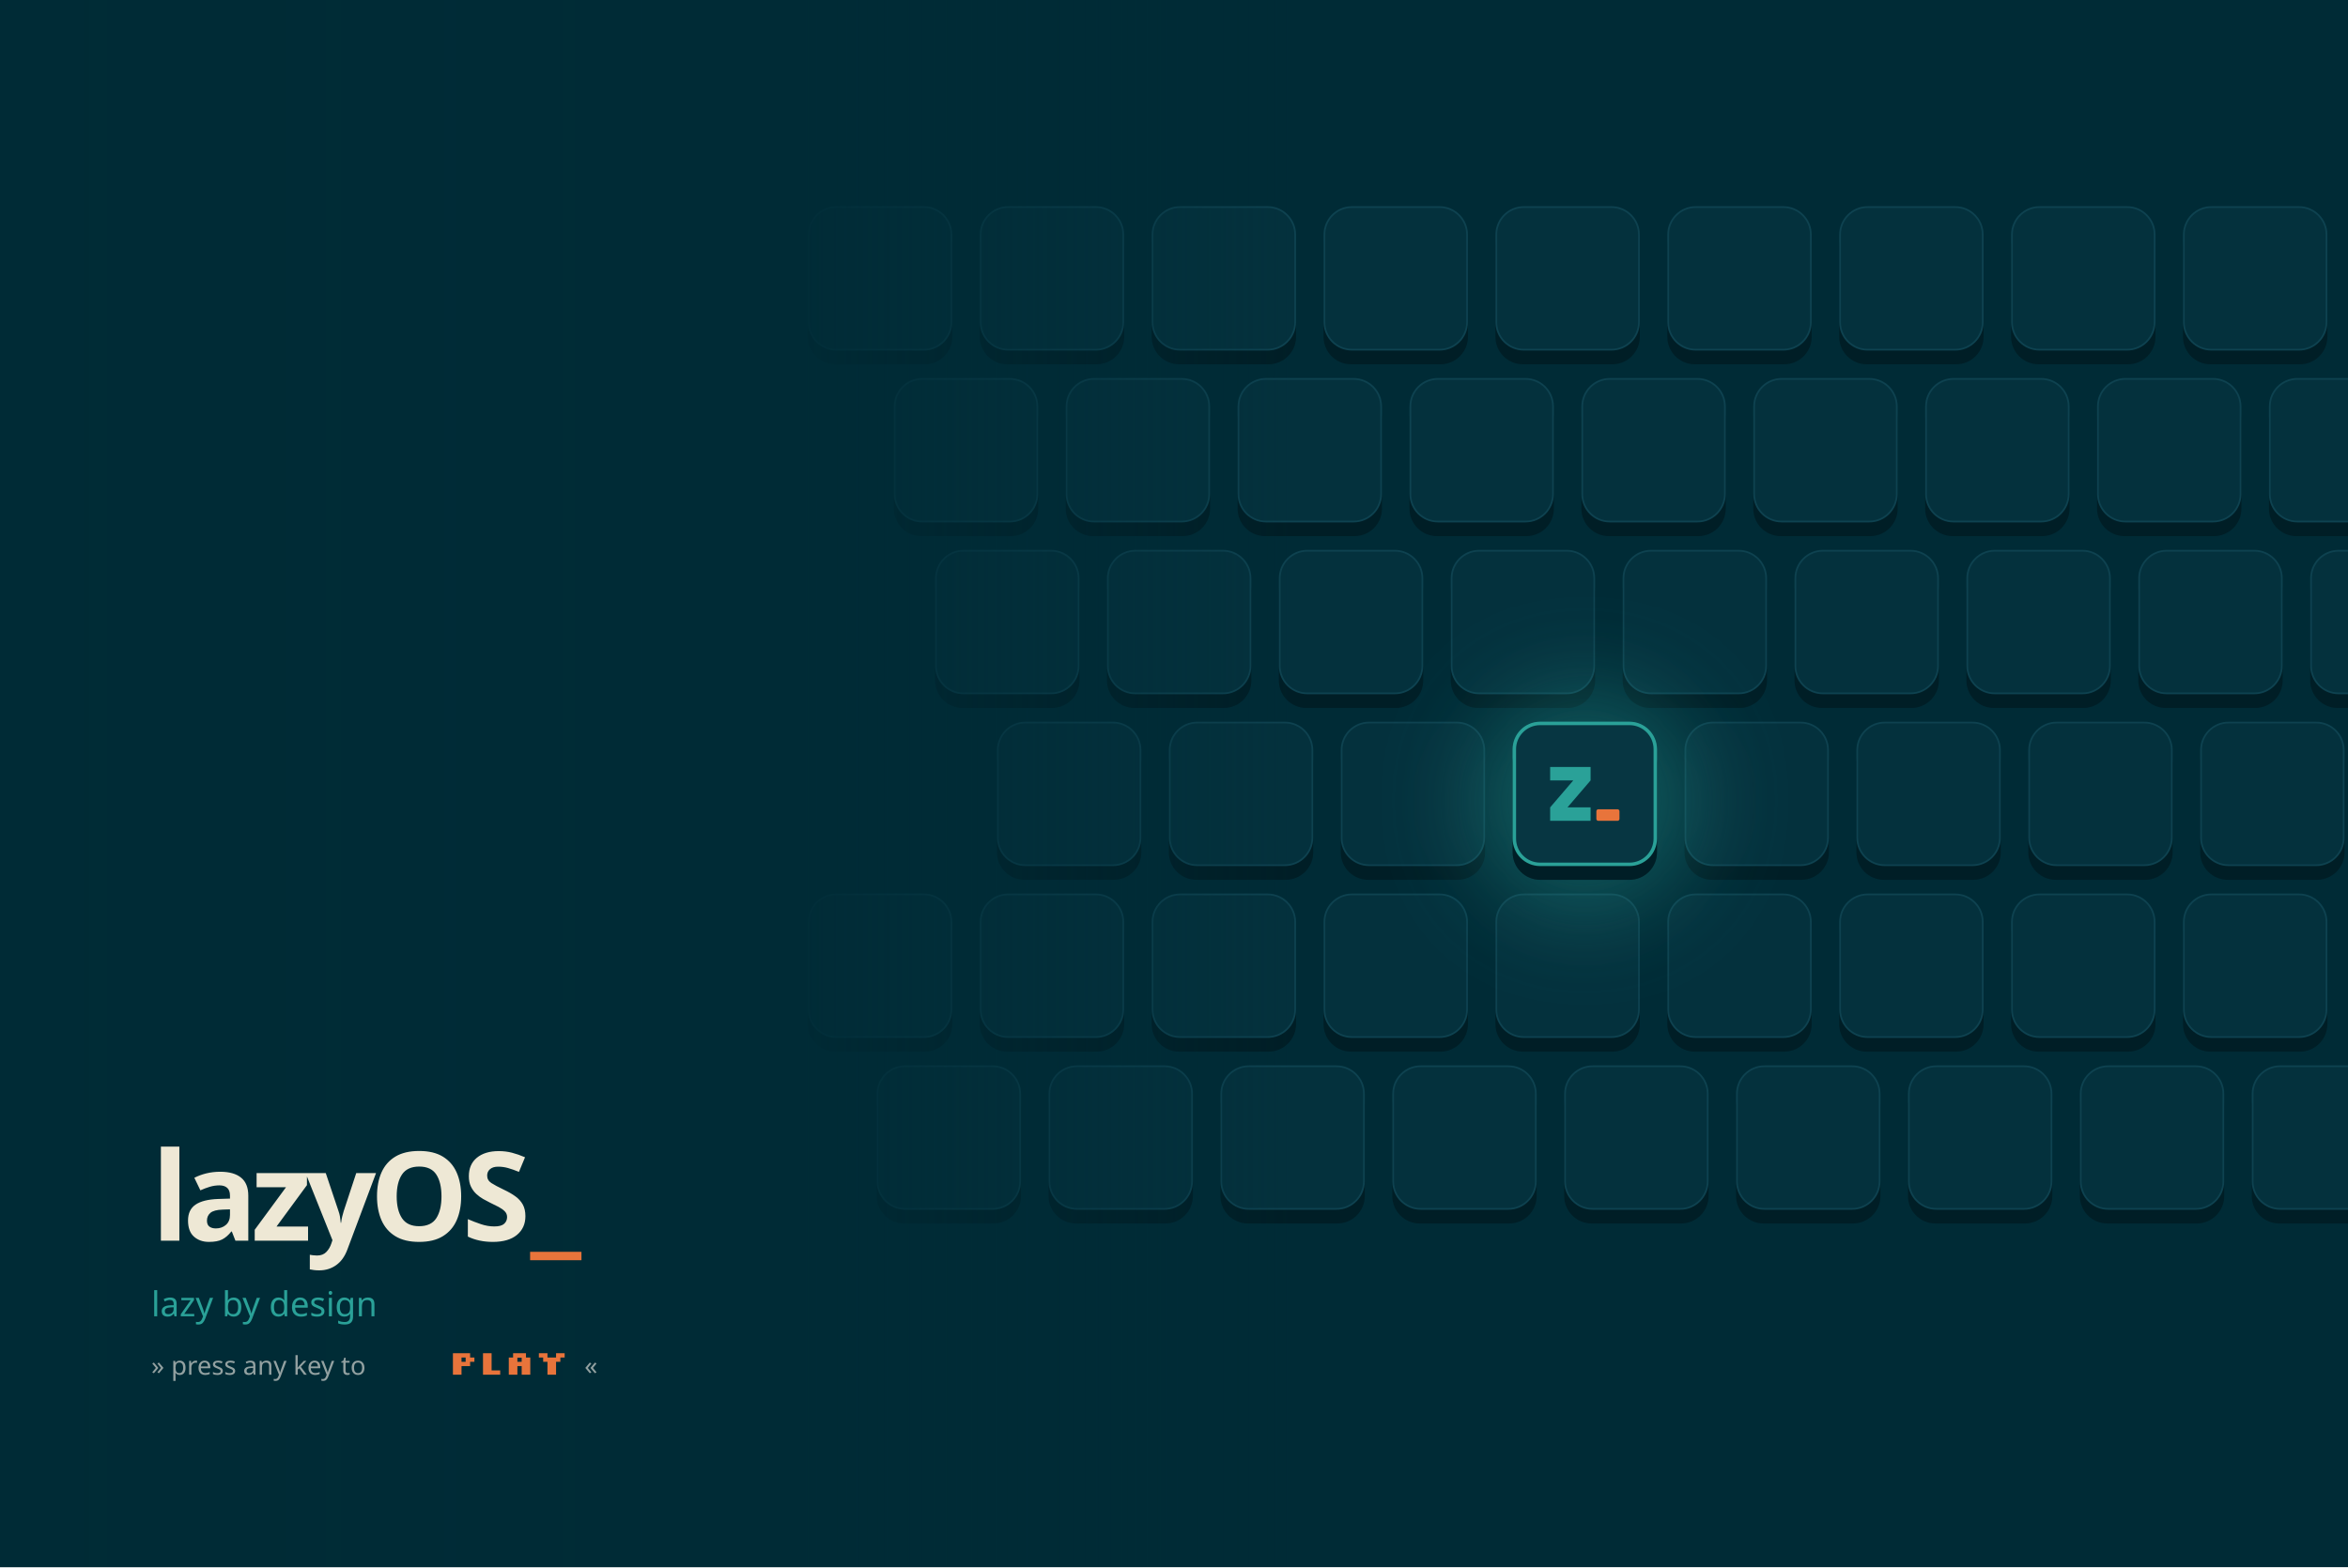
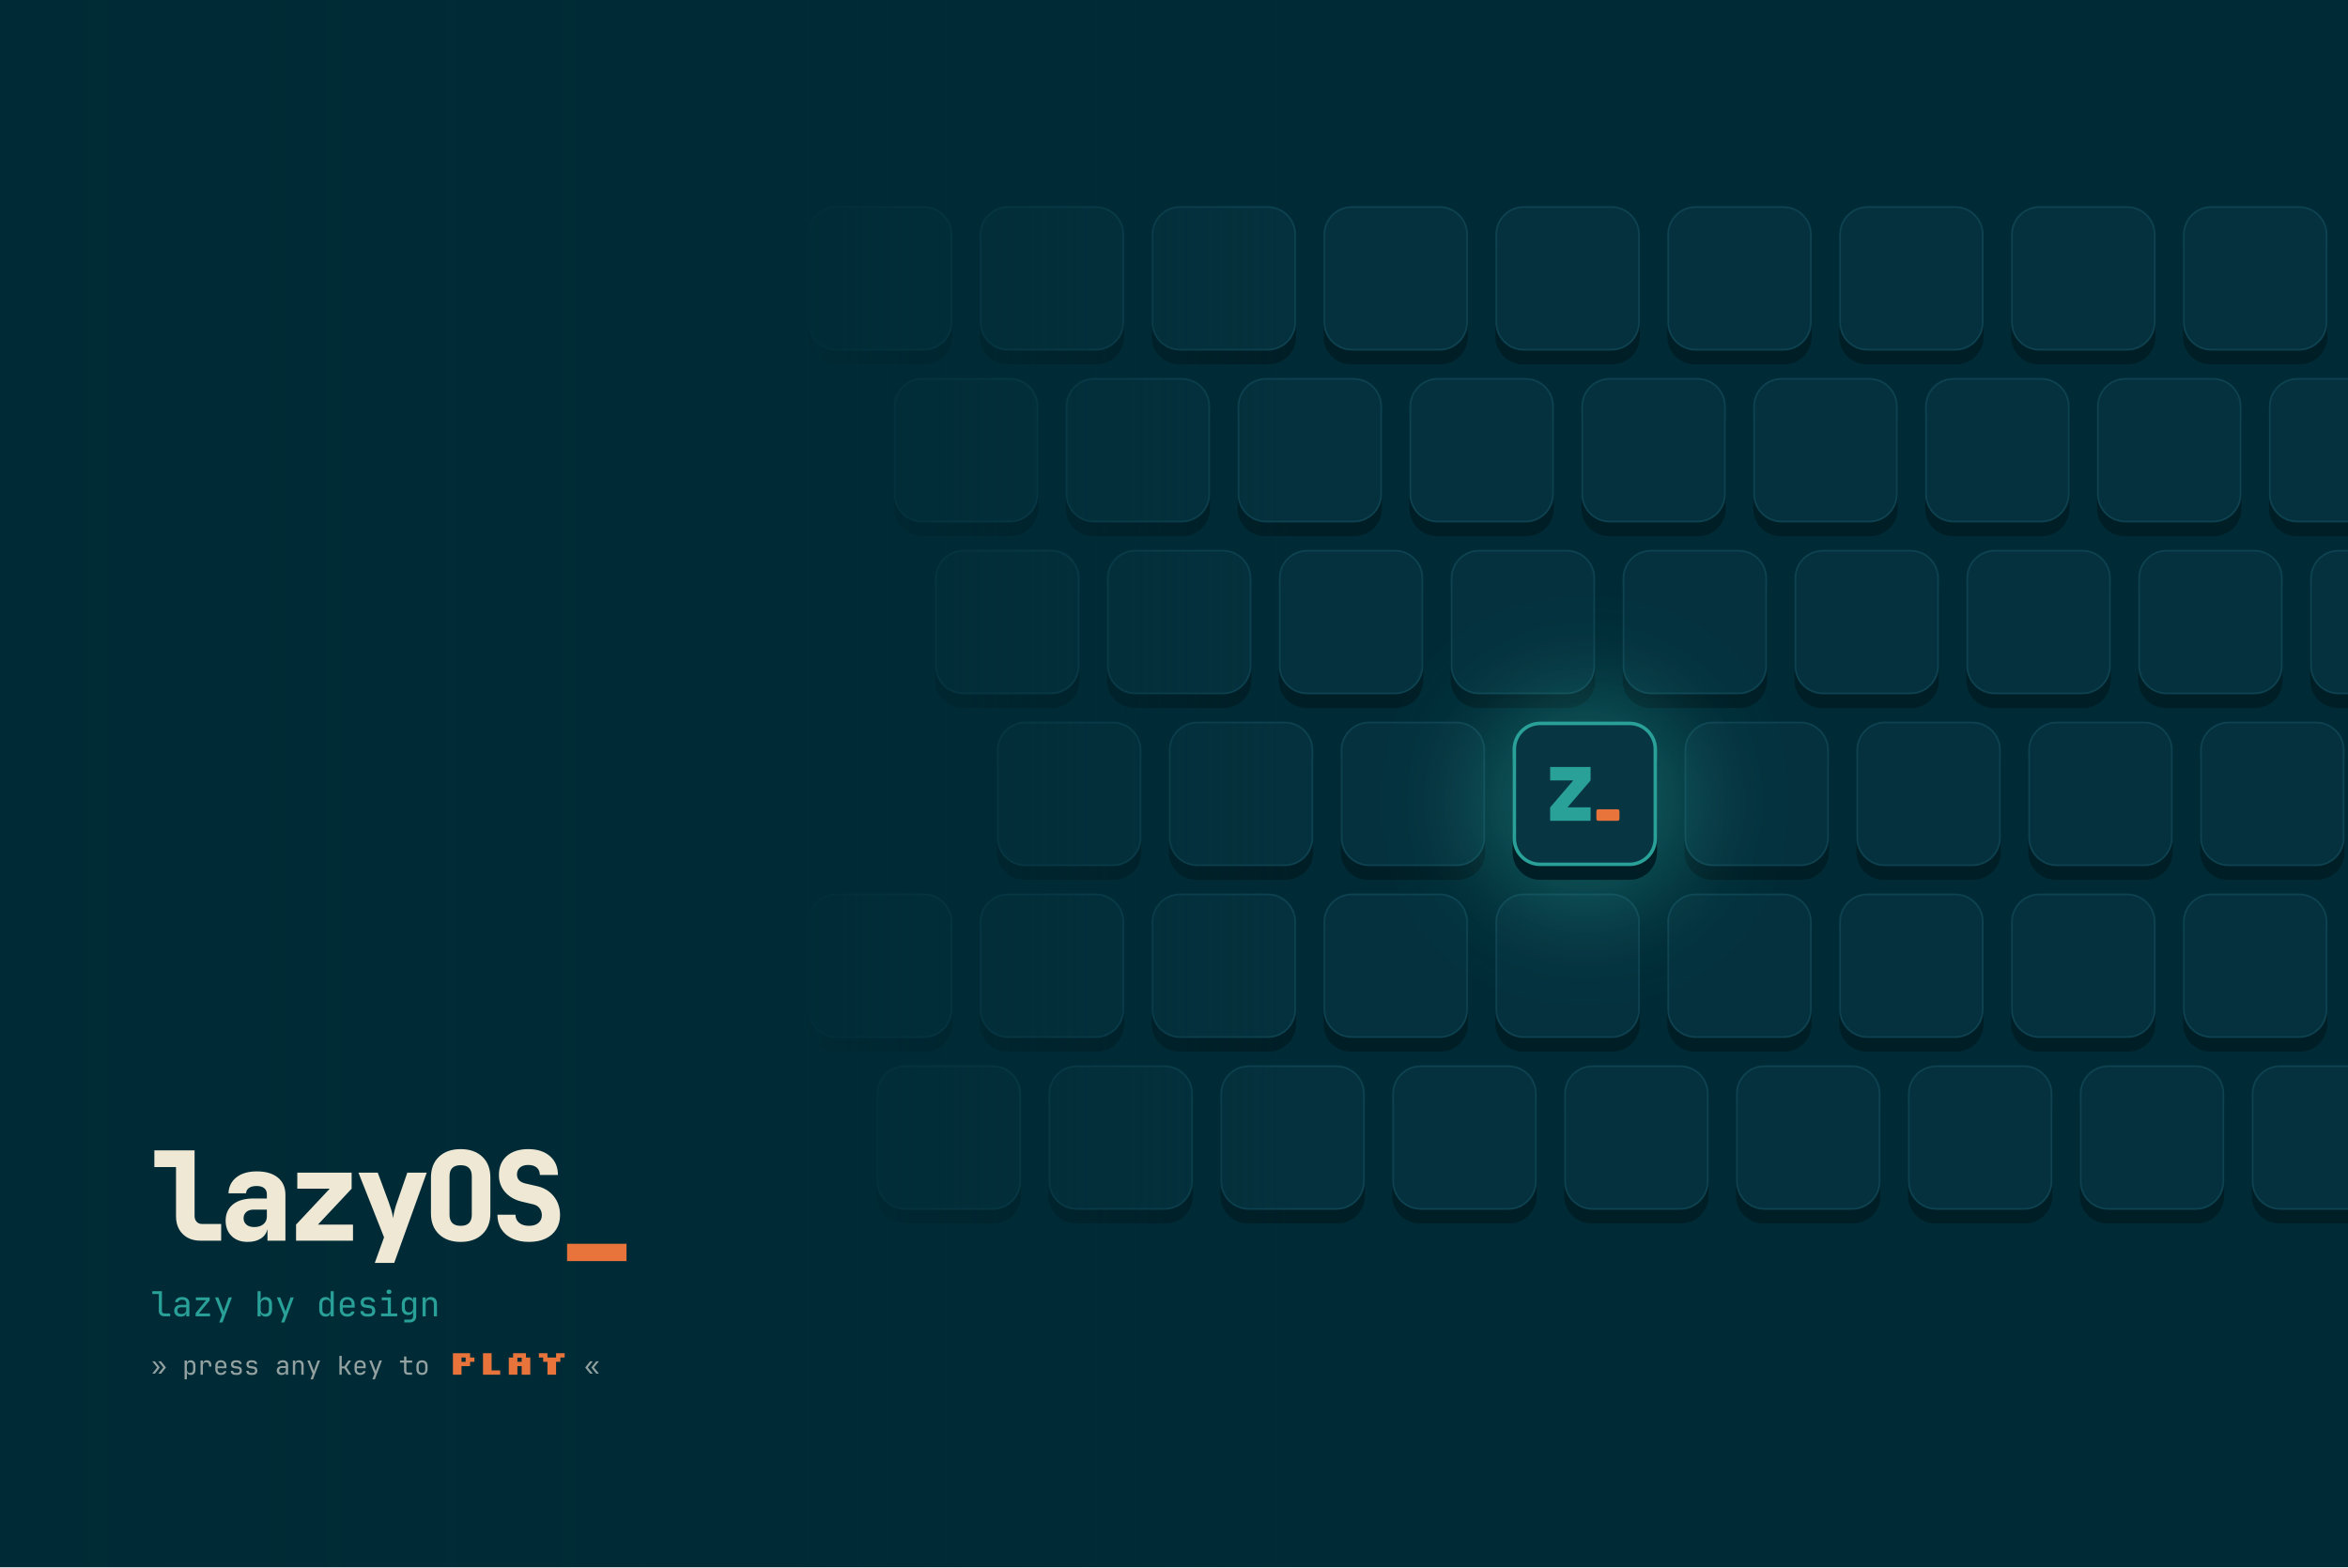
<svg xmlns="http://www.w3.org/2000/svg" xmlns:xlink="http://www.w3.org/1999/xlink" width="1366" height="912" viewBox="0 0 1366 912">
  <defs>
    <g id="key">
      <rect y="8" width="84" height="84" rx="16" fill="#001e26" />
      <rect x="0.5" y="0.5" width="83" height="83" rx="16" fill="#04313d" stroke="#0e4250" />
    </g>
    <g id="row">
      <use xlink:href="#key" x="0" />
      <use xlink:href="#key" x="100" />
      <use xlink:href="#key" x="200" />
      <use xlink:href="#key" x="300" />
      <use xlink:href="#key" x="400" />
      <use xlink:href="#key" x="500" />
      <use xlink:href="#key" x="600" />
      <use xlink:href="#key" x="700" />
      <use xlink:href="#key" x="800" />
      <use xlink:href="#key" x="900" />
    </g>
    <linearGradient id="fade" x1="0" y1="0" x2="1" y2="0">
      <stop offset="0" stop-color="#002b36" stop-opacity="1" />
      <stop offset="0.34" stop-color="#002b36" stop-opacity="0.92" />
      <stop offset="0.55" stop-color="#002b36" stop-opacity="0" />
    </linearGradient>
    <filter id="glow" x="-1" y="-1" width="3" height="3">
      <feGaussianBlur stdDeviation="28" />
    </filter>
  </defs>
  <rect width="1366" height="912" fill="#002b36" />
  <use xlink:href="#row" x="470" y="120" />
  <use xlink:href="#row" x="520" y="220" />
  <use xlink:href="#row" x="544" y="320" />
  <use xlink:href="#row" x="580" y="420" />
  <use xlink:href="#row" x="470" y="520" />
  <use xlink:href="#row" x="510" y="620" />
  <circle cx="922" cy="466" r="64" fill="#2aa198" opacity="0.4" filter="url(#glow)" />
  <rect x="880" y="428" width="84" height="84" rx="16" fill="#001e26" />
  <rect x="881" y="421" width="82" height="82" rx="15" fill="#073642" stroke="#2aa198" stroke-width="2" />
  <g transform="translate(894 434) scale(0.56)">
    <polygon points="14,22 56,22 56,36 32,64 56,64 56,78 14,78 14,64 38,36 14,36" fill="#2aa198" />
    <rect x="62" y="66" width="24" height="12" rx="2" fill="#e8743b" />
  </g>
  <rect width="1366" height="912" fill="url(#fade)" />
-   <g font-family="JetBrains Mono">
-     <text x="88" y="722" font-size="72" font-weight="800" letter-spacing="-3.6" fill="#eee8d5">lazyOS<tspan fill="#e8743b">_</tspan>
-     </text>
-     <text x="88" y="766" font-size="20" fill="#2aa198">lazy by design</text>
-     <text x="88" y="800" font-size="15" fill="#93a1a1">» press any key to</text>
-     <text x="340" y="800" font-size="15" fill="#93a1a1">«</text>
+   <g aria-label="lazyOS_">
+     <path fill="#eee8d5" d="M116.44 722Q112.26 722 109.1 720.24Q105.93 718.47 104.16 715.3Q102.4 712.14 102.4 707.96V679.16H89.8V669.44H113.2V707.6Q113.2 709.69 114.39 710.98Q115.58 712.28 117.52 712.28H128.68V722ZM144.09 722.72Q138.18 722.72 134.73 719.3Q131.27 715.88 131.27 710.34Q131.27 704.36 135.52 700.9Q139.77 697.45 147.47 697.45H155.25V694.93Q155.25 692.7 153.7 691.44Q152.15 690.18 149.27 690.18Q146.54 690.18 144.92 691.26Q143.3 692.34 143.15 694.42H132.93Q133.14 688.59 137.54 685.14Q141.93 681.68 149.42 681.68Q157.26 681.68 161.66 685.28Q166.05 688.88 166.05 695.36V722H155.61V715.16Q154.89 718.69 151.83 720.7Q148.77 722.72 144.09 722.72ZM147.9 714.08Q151.29 714.08 153.27 712.39Q155.25 710.7 155.25 707.96V703.93H147.69Q144.81 703.93 143.26 705.33Q141.71 706.74 141.71 708.97Q141.71 711.2 143.33 712.64Q144.95 714.08 147.9 714.08ZM172.24 722V712.64L191.82 691.76H172.96V682.4H204.57V691.76L184.98 712.64H205.36V722ZM218.03 734.96 223.43 720.06 208.53 682.4H219.76L226.17 699.68Q226.89 701.62 227.64 704.14Q228.4 706.66 228.69 708.9Q228.98 706.66 229.62 704.14Q230.27 701.62 230.99 699.68L236.97 682.4H248.27L229.34 734.96ZM268 722.72Q260.08 722.72 255.4 718.26Q250.72 713.79 250.72 706.16V685.28Q250.72 677.58 255.4 673.15Q260.08 668.72 268 668.72Q275.92 668.72 280.6 673.15Q285.28 677.58 285.28 685.28V706.16Q285.28 713.79 280.6 718.26Q275.92 722.72 268 722.72ZM268 713.36Q274.48 713.36 274.48 706.88V684.56Q274.48 678.08 268 678.08Q261.52 678.08 261.52 684.56V706.88Q261.52 713.36 268 713.36ZM307.74 722.72Q302.2 722.72 298.06 720.78Q293.92 718.83 291.65 715.27Q289.38 711.7 289.38 706.88H299.9Q299.9 709.83 302.02 711.6Q304.14 713.36 307.74 713.36Q311.27 713.36 313.25 711.67Q315.23 709.98 315.23 707.17Q315.23 704.94 313.94 703.17Q312.64 701.41 310.12 700.83L303.71 699.32Q297.52 697.88 293.88 693.74Q290.25 689.6 290.25 683.84Q290.25 676.78 294.82 672.75Q299.39 668.72 307.31 668.72Q315.23 668.72 319.91 672.79Q324.59 676.86 324.59 683.77H314.08Q314.08 681.03 312.28 679.48Q310.48 677.94 307.31 677.94Q304.22 677.94 302.49 679.45Q300.76 680.96 300.76 683.48Q300.76 687.58 305.73 688.74L312.35 690.25Q318.54 691.62 322.18 696.19Q325.82 700.76 325.82 707.17Q325.82 711.85 323.62 715.38Q321.42 718.9 317.36 720.81Q313.29 722.72 307.74 722.72Z" />
+     <path fill="#e8743b" d="M329.92 733.88V723.8H364.48V733.88Z" />
  </g>
-   <path fill="#e8743b" d="M263.5 800V787.5H273.5V790H276V792.5H273.5V795H268.5V800ZM268.5 792.5H270.9V790H268.5ZM281 800V787.5H286V797.5H291V800ZM296 800V790H298.5V787.5H306V790H308.5V800H303.5V795H301V800ZM301 792.5H303.5V790.1H301ZM318.5 800V792.5H316V790H313.5V787.5H318.5V790H323.5V787.5H328.5V790H326V792.5H323.5V800Z" />
+   <path aria-label="lazy by design" fill="#2aa198" d="M95.6 766Q94.14 766 93.27 765.15Q92.4 764.3 92.4 762.9V753.04H88.6V751.4H94.2V762.9Q94.2 763.58 94.58 763.97Q94.96 764.36 95.6 764.36H99V766ZM105.04 766.2Q103.34 766.2 102.34 765.25Q101.34 764.3 101.34 762.76Q101.34 761.74 101.8 760.98Q102.26 760.22 103.08 759.79Q103.9 759.36 104.96 759.36H108.36V758.5Q108.36 756.36 106.02 756.36Q104.98 756.36 104.34 756.74Q103.7 757.12 103.66 757.8H101.86Q101.96 756.5 103.07 755.65Q104.18 754.8 106.02 754.8Q108.02 754.8 109.09 755.76Q110.16 756.72 110.16 758.44V766H108.38V764H108.34Q108.18 765.02 107.32 765.61Q106.46 766.2 105.04 766.2ZM105.48 764.68Q106.8 764.68 107.58 764.04Q108.36 763.4 108.36 762.3V760.76H105.16Q104.28 760.76 103.73 761.29Q103.18 761.82 103.18 762.7Q103.18 763.62 103.79 764.15Q104.4 764.68 105.48 764.68ZM113.8 766V764.2L119.96 756.64H113.96V755H121.98V756.8L115.7 764.36H122.2V766ZM127.56 769.6 129.18 765.32 125.08 755H127.02L129.62 761.8Q129.78 762.2 129.92 762.64Q130.06 763.08 130.12 763.4Q130.18 763.08 130.32 762.64Q130.46 762.2 130.6 761.8L133.02 755H134.92L129.44 769.6ZM154.64 766.2Q153.4 766.2 152.6 765.59Q151.8 764.98 151.66 763.9H151.64V766H149.84V751.4H151.64V754.6L151.6 757.1H151.62Q151.78 756.04 152.59 755.42Q153.4 754.8 154.64 754.8Q156.3 754.8 157.28 755.9Q158.26 757 158.26 758.9V762.12Q158.26 764 157.28 765.1Q156.3 766.2 154.64 766.2ZM154.04 764.64Q155.18 764.64 155.82 764.04Q156.46 763.44 156.46 762.1V758.9Q156.46 757.54 155.82 756.95Q155.18 756.36 154.04 756.36Q152.94 756.36 152.29 757.06Q151.64 757.76 151.64 759V762Q151.64 763.24 152.29 763.94Q152.94 764.64 154.04 764.64ZM163.56 769.6 165.18 765.32 161.08 755H163.02L165.62 761.8Q165.78 762.2 165.92 762.64Q166.06 763.08 166.12 763.4Q166.18 763.08 166.32 762.64Q166.46 762.2 166.6 761.8L169.02 755H170.92L165.44 769.6ZM189.36 766.2Q187.72 766.2 186.73 765.1Q185.74 764 185.74 762.12V758.9Q185.74 757 186.72 755.9Q187.7 754.8 189.36 754.8Q190.6 754.8 191.41 755.42Q192.22 756.04 192.38 757.1H192.4L192.36 754.6V751.4H194.16V766H192.36V763.9H192.34Q192.2 764.98 191.4 765.59Q190.6 766.2 189.36 766.2ZM189.96 764.64Q191.08 764.64 191.72 763.94Q192.36 763.24 192.36 762V759Q192.36 757.76 191.72 757.06Q191.08 756.36 189.96 756.36Q188.82 756.36 188.18 756.95Q187.54 757.54 187.54 758.9V762.1Q187.54 763.44 188.18 764.04Q188.82 764.64 189.96 764.64ZM202 766.2Q200.06 766.2 198.87 765.03Q197.68 763.86 197.68 761.8V759.2Q197.68 757.14 198.87 755.97Q200.06 754.8 202 754.8Q203.3 754.8 204.27 755.32Q205.24 755.84 205.78 756.78Q206.32 757.72 206.32 759V760.96H199.44V762Q199.44 763.22 200.14 763.93Q200.84 764.64 202 764.64Q203 764.64 203.65 764.25Q204.3 763.86 204.44 763.2H206.24Q206.06 764.58 204.9 765.39Q203.74 766.2 202 766.2ZM199.44 759.56H204.56V759Q204.56 757.7 203.89 756.99Q203.22 756.28 202 756.28Q200.78 756.28 200.11 756.99Q199.44 757.7 199.44 759ZM213.56 766.16Q211.72 766.16 210.71 765.33Q209.7 764.5 209.7 762.98H211.5Q211.5 763.74 212.04 764.17Q212.58 764.6 213.56 764.6H214.44Q215.44 764.6 215.99 764.16Q216.54 763.72 216.54 762.92Q216.54 761.5 215.24 761.32L212.2 760.88Q211.08 760.72 210.46 759.95Q209.84 759.18 209.84 757.92Q209.84 756.48 210.83 755.66Q211.82 754.84 213.56 754.84H214.44Q216.04 754.84 217.05 755.63Q218.06 756.42 218.14 757.7H216.32Q216.28 757.12 215.77 756.74Q215.26 756.36 214.44 756.36H213.56Q212.64 756.36 212.12 756.78Q211.6 757.2 211.6 757.92Q211.6 759.08 212.66 759.24L215.5 759.64Q218.3 760.04 218.3 762.92Q218.3 764.46 217.29 765.31Q216.28 766.16 214.44 766.16ZM221.7 766V764.36H225.6V756.64H222.1V755H227.4V764.36H231.1V766ZM226.3 753.02Q225.64 753.02 225.26 752.68Q224.88 752.34 224.88 751.76Q224.88 751.16 225.26 750.81Q225.64 750.46 226.3 750.46Q226.96 750.46 227.34 750.81Q227.72 751.16 227.72 751.76Q227.72 752.34 227.34 752.68Q226.96 753.02 226.3 753.02ZM235.22 769.6V767.96H238.32Q239.26 767.96 239.8 767.43Q240.34 766.9 240.34 766V765L240.38 763.2H240.32Q240.16 764.18 239.38 764.71Q238.6 765.24 237.42 765.24Q235.72 765.24 234.74 764.16Q233.76 763.08 233.76 761.2V758.88Q233.76 757 234.74 755.9Q235.72 754.8 237.42 754.8Q238.6 754.8 239.38 755.36Q240.16 755.92 240.32 756.9H240.36V755H242.14V766Q242.14 767.66 241.11 768.63Q240.08 769.6 238.3 769.6ZM237.96 763.74Q239.08 763.74 239.72 763.04Q240.36 762.34 240.36 761.1V759Q240.36 757.76 239.72 757.06Q239.08 756.36 237.96 756.36Q236.82 756.36 236.19 757.02Q235.56 757.68 235.56 758.8V761.3Q235.56 762.42 236.19 763.08Q236.82 763.74 237.96 763.74ZM245.84 766V755H247.64V757.1H247.66Q247.8 756 248.56 755.4Q249.32 754.8 250.58 754.8Q252.24 754.8 253.22 755.82Q254.2 756.84 254.2 758.6V766H252.4V758.92Q252.4 757.66 251.77 756.99Q251.14 756.32 250.06 756.32Q248.94 756.32 248.29 757.02Q247.64 757.72 247.64 759V766Z" />
+   <g aria-label="» press any key to play «">
+     <path fill="#93a1a1" d="M92.11 799.4 94.99 795.78 92.09 792.2H93.67L96.55 795.8L93.69 799.4ZM88.57 799.4 91.45 795.78 88.56 792.2H90.1L92.98 795.8L90.11 799.4ZM107.38 802.7V791.75H108.73V793.33H108.75Q108.85 792.51 109.45 792.06Q110.05 791.6 110.98 791.6Q112.22 791.6 112.96 792.42Q113.69 793.24 113.69 794.66V797.08Q113.69 798.5 112.96 799.33Q112.22 800.15 110.98 800.15Q110.05 800.15 109.45 799.68Q108.85 799.22 108.75 798.42H108.7L108.73 800.3V802.7ZM110.53 798.98Q111.39 798.98 111.87 798.53Q112.34 798.08 112.34 797.08V794.67Q112.34 793.65 111.87 793.21Q111.39 792.77 110.53 792.77Q109.7 792.77 109.22 793.3Q108.73 793.82 108.73 794.75V797Q108.73 797.93 109.22 798.45Q109.7 798.98 110.53 798.98ZM116.68 800V791.75H118.03V793.33H118.06Q118.17 792.53 118.74 792.07Q119.31 791.6 120.27 791.6Q121.56 791.6 122.25 792.37Q122.95 793.14 122.95 794.57V795.27H121.6V794.57Q121.6 792.77 119.84 792.77Q118.96 792.77 118.5 793.28Q118.03 793.79 118.03 794.75V800ZM128.5 800.15Q127.05 800.15 126.15 799.27Q125.26 798.39 125.26 796.85V794.9Q125.26 793.36 126.15 792.48Q127.05 791.6 128.5 791.6Q129.47 791.6 130.2 791.99Q130.93 792.38 131.34 793.09Q131.74 793.79 131.74 794.75V796.22H126.58V797Q126.58 797.91 127.1 798.45Q127.63 798.98 128.5 798.98Q129.25 798.98 129.74 798.69Q130.22 798.39 130.33 797.9H131.68Q131.54 798.93 130.68 799.54Q129.81 800.15 128.5 800.15ZM126.58 795.17H130.42V794.75Q130.42 793.77 129.92 793.24Q129.41 792.71 128.5 792.71Q127.58 792.71 127.08 793.24Q126.58 793.77 126.58 794.75ZM137.17 800.12Q135.79 800.12 135.03 799.5Q134.28 798.88 134.28 797.74H135.62Q135.62 798.3 136.03 798.63Q136.44 798.95 137.17 798.95H137.83Q138.58 798.95 138.99 798.62Q139.41 798.29 139.41 797.69Q139.41 796.62 138.43 796.49L136.15 796.16Q135.31 796.04 134.84 795.46Q134.38 794.88 134.38 793.94Q134.38 792.86 135.12 792.25Q135.87 791.63 137.17 791.63H137.83Q139.03 791.63 139.79 792.22Q140.54 792.82 140.6 793.77H139.24Q139.21 793.34 138.83 793.06Q138.44 792.77 137.83 792.77H137.17Q136.48 792.77 136.09 793.09Q135.7 793.4 135.7 793.94Q135.7 794.81 136.5 794.93L138.62 795.23Q140.72 795.53 140.72 797.69Q140.72 798.85 139.97 799.48Q139.21 800.12 137.83 800.12ZM146.17 800.12Q144.79 800.12 144.03 799.5Q143.28 798.88 143.28 797.74H144.62Q144.62 798.3 145.03 798.63Q145.44 798.95 146.17 798.95H146.83Q147.58 798.95 147.99 798.62Q148.41 798.29 148.41 797.69Q148.41 796.62 147.43 796.49L145.15 796.16Q144.31 796.04 143.84 795.46Q143.38 794.88 143.38 793.94Q143.38 792.86 144.12 792.25Q144.87 791.63 146.17 791.63H146.83Q148.03 791.63 148.79 792.22Q149.54 792.82 149.6 793.77H148.24Q148.21 793.34 147.83 793.06Q147.44 792.77 146.83 792.77H146.17Q145.48 792.77 145.09 793.09Q144.7 793.4 144.7 793.94Q144.7 794.81 145.5 794.93L147.62 795.23Q149.72 795.53 149.72 797.69Q149.72 798.85 148.97 799.48Q148.21 800.12 146.83 800.12ZM163.78 800.15Q162.5 800.15 161.75 799.44Q161 798.73 161 797.57Q161 796.8 161.35 796.23Q161.69 795.66 162.31 795.34Q162.93 795.02 163.72 795.02H166.27V794.38Q166.27 792.77 164.51 792.77Q163.74 792.77 163.25 793.06Q162.78 793.34 162.75 793.85H161.4Q161.47 792.88 162.3 792.24Q163.13 791.6 164.51 791.6Q166.01 791.6 166.82 792.32Q167.62 793.04 167.62 794.33V800H166.28V798.5H166.25Q166.13 799.26 165.49 799.71Q164.84 800.15 163.78 800.15ZM164.11 799.01Q165.1 799.01 165.69 798.53Q166.27 798.05 166.27 797.23V796.07H163.87Q163.21 796.07 162.8 796.47Q162.38 796.87 162.38 797.52Q162.38 798.22 162.84 798.61Q163.3 799.01 164.11 799.01ZM170.38 800V791.75H171.73V793.33H171.75Q171.85 792.5 172.42 792.05Q172.99 791.6 173.94 791.6Q175.18 791.6 175.92 792.37Q176.65 793.13 176.65 794.45V800H175.3V794.69Q175.3 793.75 174.83 793.24Q174.35 792.74 173.54 792.74Q172.71 792.74 172.22 793.26Q171.73 793.79 171.73 794.75V800ZM180.67 802.7 181.88 799.49 178.81 791.75H180.26L182.22 796.85Q182.34 797.15 182.44 797.48Q182.54 797.81 182.59 798.05Q182.63 797.81 182.74 797.48Q182.84 797.15 182.95 796.85L184.76 791.75H186.19L182.08 802.7ZM197.46 800V789.05H198.81V795.15H200.38L202.69 791.75H204.24L201.58 795.68L204.38 800H202.81L200.41 796.33H198.81V800ZM209.5 800.15Q208.04 800.15 207.15 799.27Q206.26 798.39 206.26 796.85V794.9Q206.26 793.36 207.15 792.48Q208.04 791.6 209.5 791.6Q210.47 791.6 211.2 791.99Q211.93 792.38 212.34 793.09Q212.74 793.79 212.74 794.75V796.22H207.58V797Q207.58 797.91 208.11 798.45Q208.63 798.98 209.5 798.98Q210.25 798.98 210.74 798.69Q211.22 798.39 211.33 797.9H212.68Q212.54 798.93 211.68 799.54Q210.81 800.15 209.5 800.15ZM207.58 795.17H211.42V794.75Q211.42 793.77 210.92 793.24Q210.41 792.71 209.5 792.71Q208.59 792.71 208.08 793.24Q207.58 793.77 207.58 794.75ZM216.67 802.7 217.88 799.49 214.81 791.75H216.26L218.22 796.85Q218.34 797.15 218.44 797.48Q218.54 797.81 218.59 798.05Q218.63 797.81 218.74 797.48Q218.84 797.15 218.95 796.85L220.76 791.75H222.19L218.08 802.7ZM237.32 800Q236.31 800 235.69 799.41Q235.07 798.82 235.07 797.83V792.98H232.71V791.75H235.07V789.42H236.43V791.75H239.8V792.98H236.43V797.83Q236.43 798.25 236.67 798.51Q236.92 798.77 237.32 798.77H239.72V800ZM245.5 800.12Q244.01 800.12 243.14 799.25Q242.26 798.38 242.26 796.82V794.93Q242.26 793.36 243.13 792.49Q244 791.63 245.5 791.63Q247 791.63 247.87 792.49Q248.74 793.36 248.74 794.93V796.82Q248.74 798.38 247.86 799.25Q246.99 800.12 245.5 800.12ZM245.5 798.92Q246.38 798.92 246.89 798.42Q247.39 797.93 247.39 796.97V794.78Q247.39 793.82 246.89 793.33Q246.38 792.83 245.5 792.83Q244.63 792.83 244.12 793.33Q243.61 793.82 243.61 794.78V796.97Q243.61 797.93 244.12 798.42Q244.63 798.92 245.5 798.92Z" />
+     <path fill="#93a1a1" d="M346.9 799.4 344.02 795.8 346.88 792.2H348.44L345.5 795.77L348.44 799.4ZM343.33 799.4 340.45 795.8 343.31 792.2H344.9L341.96 795.77L344.9 799.4Z" />
+     <path fill="#e8743b" d="M263.5 800V787.5H273.5V790H276V792.5H273.5V795H268.5V800ZM268.5 792.5H270.9V790H268.5ZM281 800V787.5H286V797.5H291V800ZM296 800V790H298.5V787.5H306V790H308.5V800H303.5V795H301V800ZM301 792.5H303.5V790.1H301ZM318.5 800V792.5H316V790H313.5V787.5H318.5V790H323.5V787.5H328.5V790H326V792.5H323.5V800Z" />
+   </g>
</svg>
